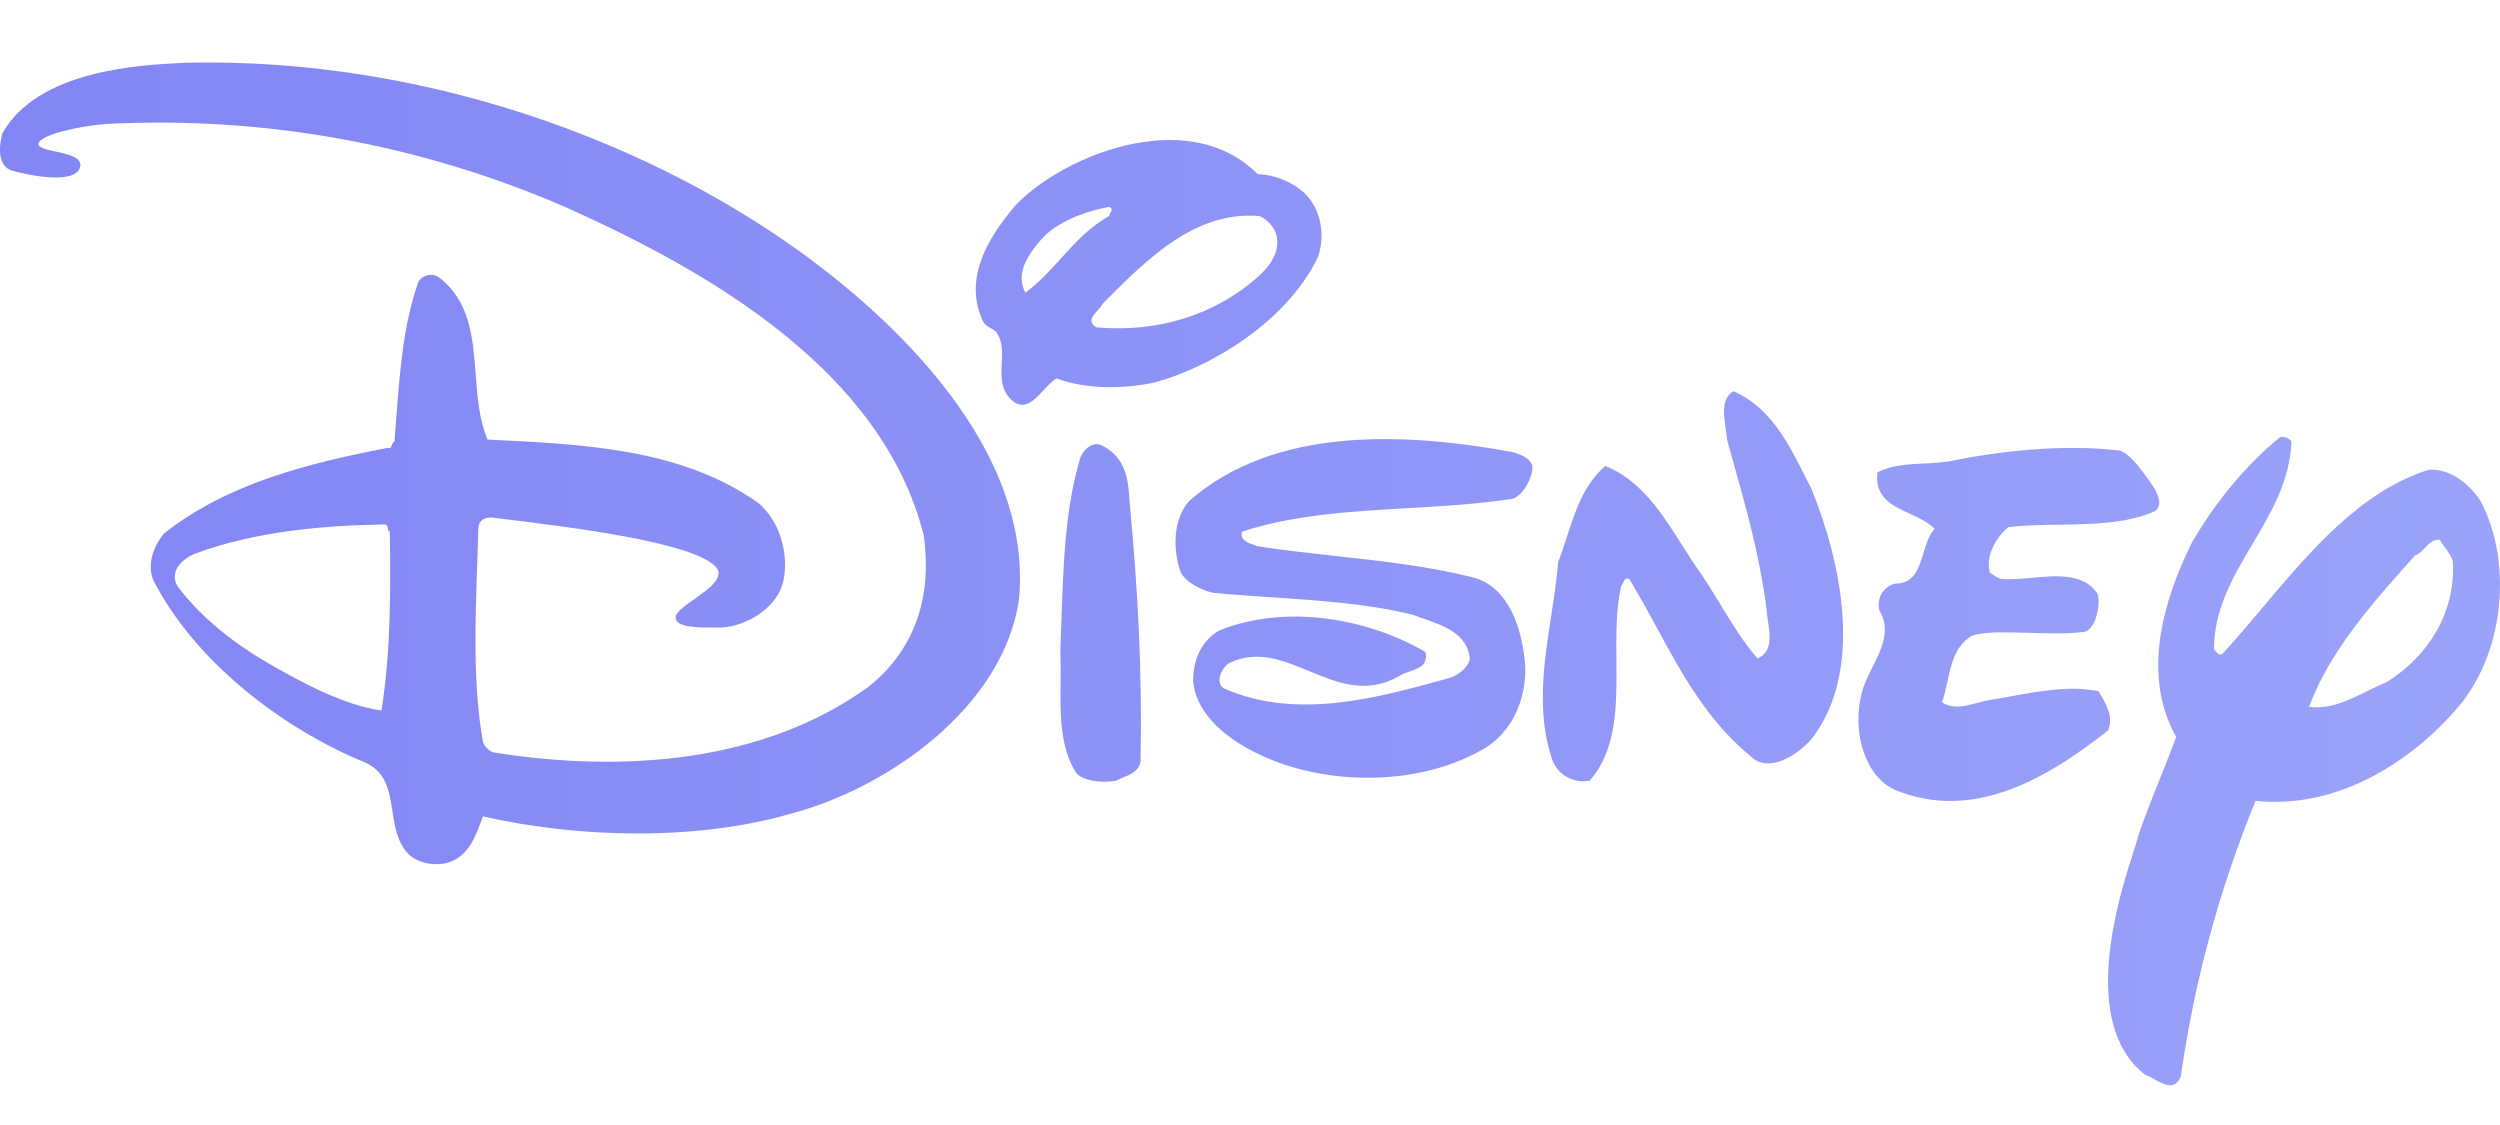
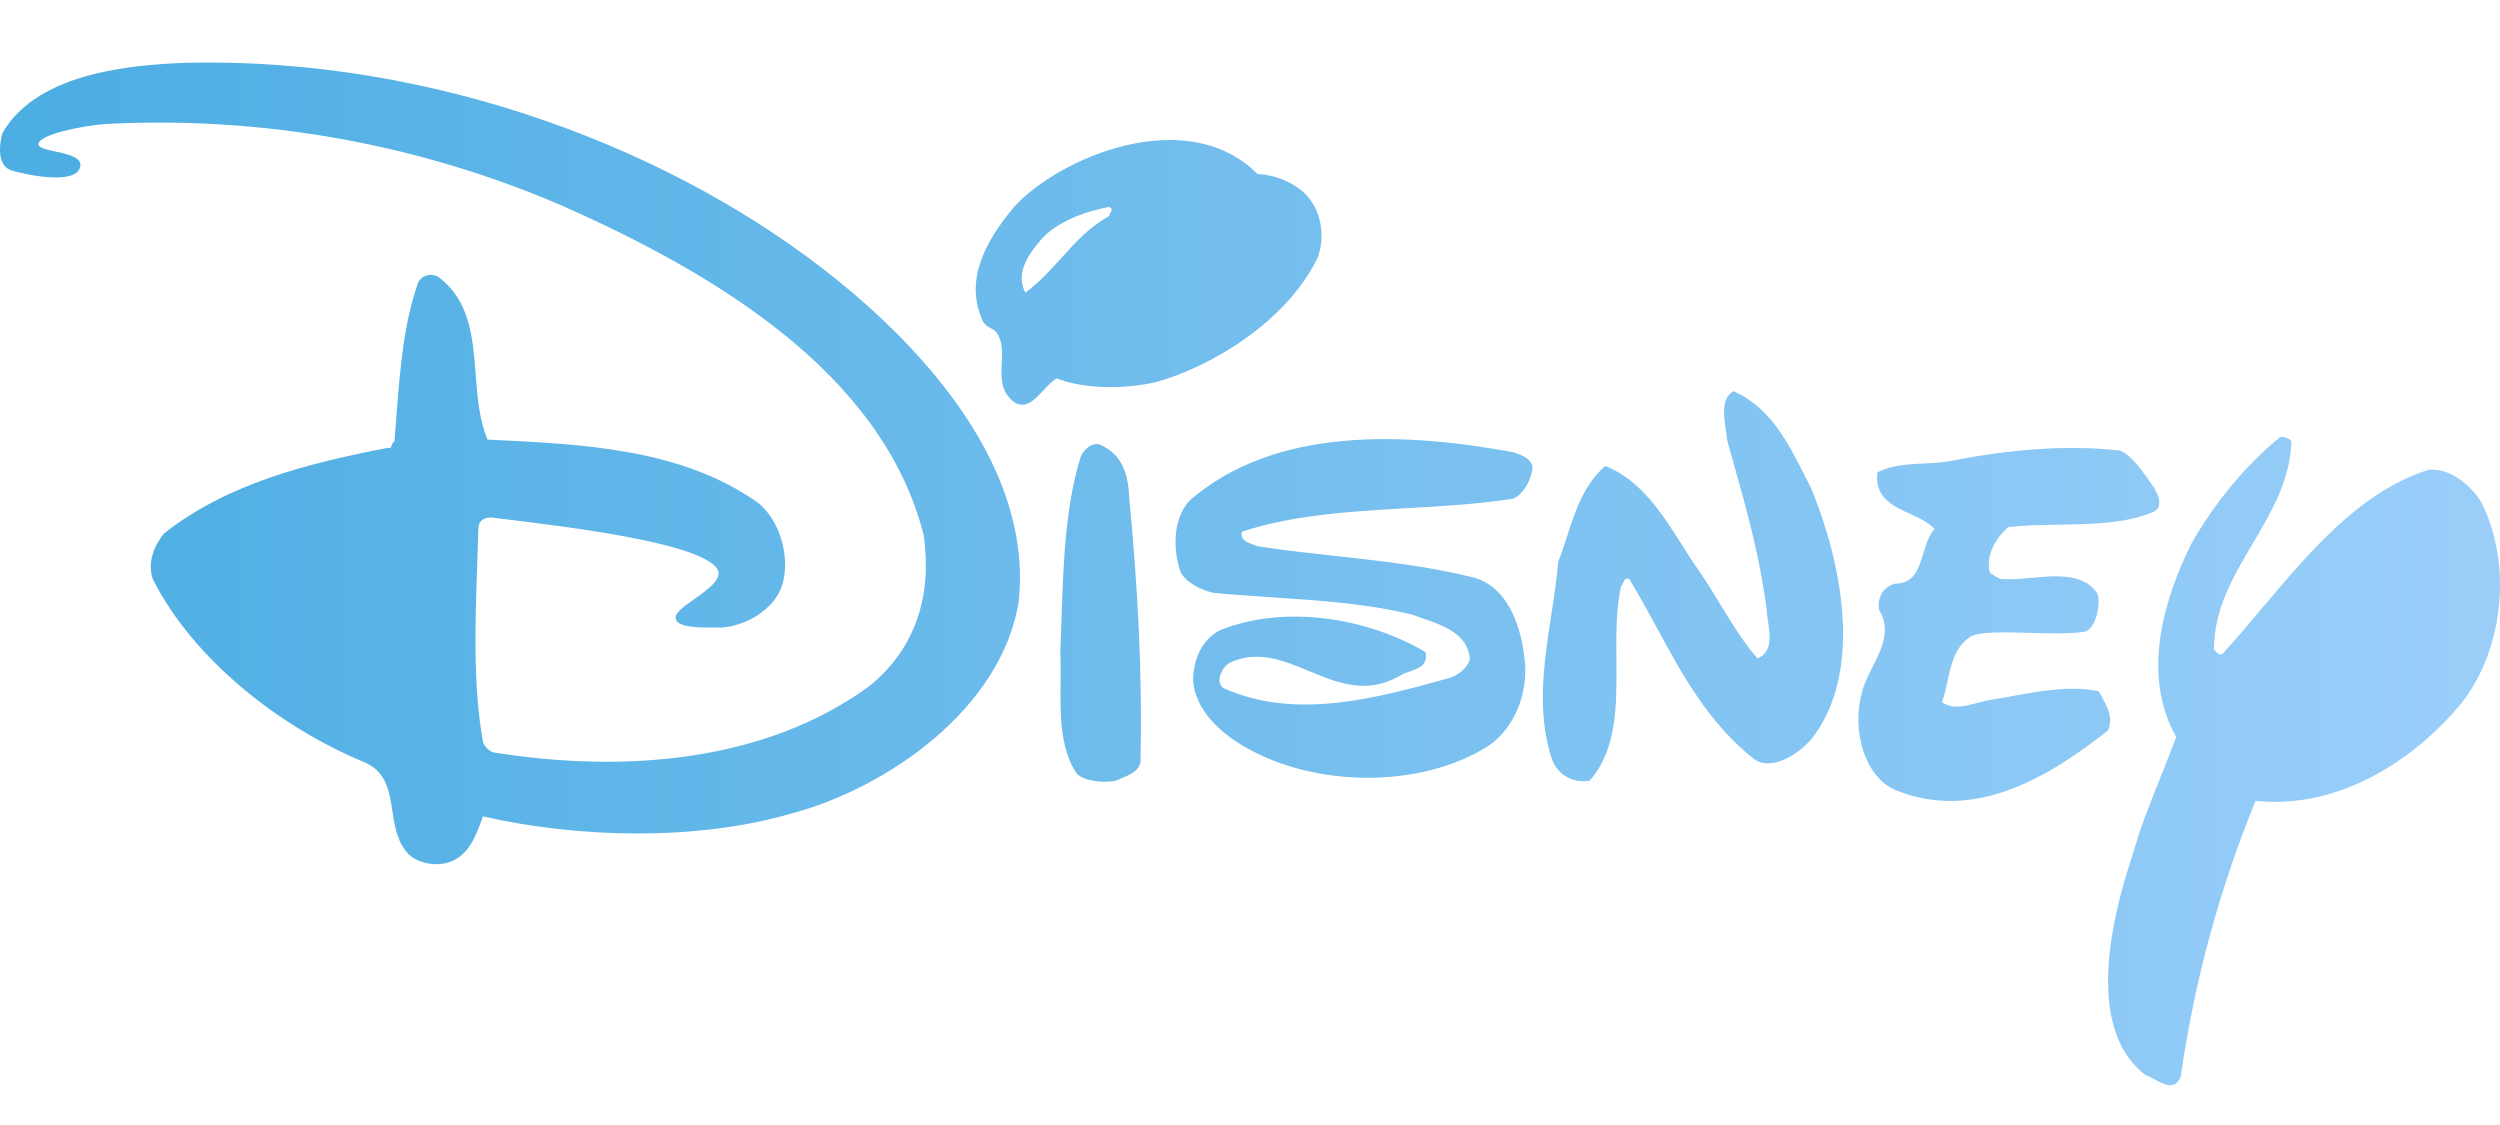
<svg xmlns="http://www.w3.org/2000/svg" width="80" height="36" fill="none">
-   <path fill="url(#a)" fill-opacity=".8" fill-rule="evenodd" d="M26.787 8.958c2.724 2.202 6.257 5.955 5.814 10.276-.531 3.416-4.19 5.985-7.29 6.802-3.01.876-6.787.788-9.857.088l-.04.11c-.195.531-.415 1.131-1.022 1.35-.413.145-.944.058-1.269-.205-.404-.374-.486-.903-.566-1.422-.1-.654-.198-1.292-.939-1.584-2.597-1.08-5.4-3.212-6.728-5.84-.177-.525.029-1.05.354-1.459 2.036-1.605 4.603-2.247 7.171-2.744.084.033.1-.018.122-.08.015-.046.033-.099.085-.124.022-.262.042-.524.062-.786.114-1.493.228-2.982.705-4.323a.464.464 0 0 1 .65-.146c1.003.758 1.093 1.93 1.182 3.107.056.726.111 1.454.381 2.089 3.099.146 6.198.292 8.647 2.015.827.67 1.028 1.953.767 2.686-.26.731-1.121 1.255-1.918 1.313h-.165c-.55.005-1.364.012-1.31-.35.022-.154.293-.346.589-.555.474-.335 1.01-.714.68-1.051-.769-.785-4.6-1.252-6.992-1.544l-.027-.004c-.295-.058-.566.03-.566.35-.01.37-.023.746-.036 1.127-.067 1.9-.136 3.9.183 5.676.03.146.207.322.355.35 4.22.672 8.676.292 11.981-2.102 1.535-1.225 2.037-2.949 1.77-4.846-1.327-5.284-6.905-8.467-11.479-10.51A32.589 32.589 0 0 0 3.414 3.966c-.841.06-2.174.348-2.184.642-.004.122.254.178.544.24.412.09.89.192.784.519-.182.557-1.726.226-2.184.088-.457-.14-.413-.789-.295-1.197C1.23 2.243 4.442 2.08 5.893 2.01c8.027-.205 15.789 2.819 20.894 6.948ZM40.243 5.57c.544.025 1.064.23 1.476.584.56.525.708 1.401.442 2.102-1.032 2.102-3.487 3.506-5.164 3.97-1.004.233-2.272.233-3.187-.117-.144.085-.28.232-.417.379-.286.307-.575.619-.941.38-.442-.341-.419-.79-.396-1.239.018-.346.036-.691-.161-.984a.47.47 0 0 0-.175-.133c-.096-.053-.203-.111-.271-.242-.62-1.343.147-2.627 1.003-3.649 1.426-1.574 5.519-3.328 7.791-1.051Zm-4.749 1.05c-.797.147-1.697.49-2.183 1.052-.487.562-.797 1.11-.502 1.693.453-.333.804-.721 1.152-1.107.446-.495.887-.984 1.534-1.345 0-.041.022-.08.043-.115.037-.064.07-.12-.044-.177Zm-.206 3.096c1.446-1.46 2.98-2.978 5.017-2.802.205.087.413.291.502.495.206.526-.089 1.022-.502 1.402-1.417 1.285-3.276 1.839-5.224 1.664-.287-.183-.118-.365.041-.538.07-.076.139-.15.166-.221Zm22.663 5.896c.944 2.277 1.74 5.868 0 8.058-.472.525-1.298 1.01-1.83.613-1.45-1.152-2.277-2.675-3.105-4.198a36.164 36.164 0 0 0-.878-1.554c-.12-.059-.159.029-.199.119a.38.38 0 0 1-.067.115c-.161.734-.154 1.55-.147 2.366.013 1.424.025 2.85-.856 3.852-.531.087-1.028-.183-1.21-.7-.493-1.506-.255-3.058-.02-4.59a25.9 25.9 0 0 0 .226-1.716c.103-.263.191-.537.28-.812.268-.825.539-1.662 1.225-2.254 1.139.45 1.82 1.527 2.465 2.545.19.301.379.598.574.871.227.33.437.676.648 1.022.366.602.732 1.203 1.182 1.722.483-.205.404-.737.337-1.19-.02-.129-.038-.25-.042-.357-.208-1.671-.645-3.229-1.09-4.813l-.18-.646c-.006-.1-.023-.215-.041-.337-.066-.446-.145-.981.248-1.21 1.18.518 1.753 1.656 2.28 2.702.067.133.133.264.2.392Zm-9.56.35c.295-.065.65-.612.65-1.05-.087-.254-.337-.344-.566-.427l-.026-.01c-3.482-.642-7.643-.846-10.387 1.548-.531.584-.531 1.547-.295 2.248.122.328.649.613 1.062.7.625.06 1.254.101 1.882.143 1.538.103 3.068.205 4.492.558.103.04.215.078.331.118.648.223 1.424.49 1.5 1.282-.03.263-.355.526-.62.613l-.023.007c-2.296.64-4.884 1.362-7.208.344-.31-.154-.118-.643.148-.818.903-.432 1.724-.09 2.559.256.911.378 1.837.763 2.9.153.088-.06.204-.1.32-.14.29-.1.591-.203.508-.62-1.83-1.079-4.457-1.546-6.582-.7-.53.28-.85.864-.856 1.606.06.934.866 1.69 1.712 2.16 2.214 1.255 5.549 1.313 7.732-.059.886-.613 1.235-1.7 1.18-2.598-.088-1.138-.512-2.509-1.682-2.803-1.413-.354-2.899-.518-4.38-.681-.838-.093-1.675-.185-2.496-.311-.037-.016-.078-.03-.122-.045-.205-.072-.453-.158-.38-.422 1.643-.542 3.479-.648 5.31-.754 1.129-.065 2.256-.13 3.336-.297Zm-12.248.06c.265 2.803.413 5.402.354 8.35-.047.3-.333.418-.597.526-.07.029-.138.057-.2.087-.472.088-1.082-.012-1.269-.262-.513-.818-.503-1.851-.493-2.875.003-.33.006-.659-.008-.979.014-.34.026-.685.037-1.032.058-1.77.119-3.605.612-5.215.113-.28.443-.526.708-.351.708.35.826 1.051.856 1.752Zm32.787.349c.29-.158.142-.523 0-.76-.295-.437-.767-1.126-1.12-1.196-1.772-.204-3.72 0-5.46.35a7.687 7.687 0 0 1-.778.066c-.523.026-1.041.051-1.495.285-.096.805.48 1.069 1.046 1.328.297.136.59.271.784.482-.186.205-.274.497-.361.785-.15.49-.294.967-.908.967-.354.088-.59.438-.502.847.38.633.082 1.225-.213 1.814-.14.28-.281.56-.348.842-.325 1.226.103 2.669 1.063 3.094 2.556 1.058 4.956-.438 6.816-1.898.183-.411-.025-.777-.218-1.118l-.077-.137c-.884-.19-1.847-.014-2.762.152-.214.04-.425.078-.632.11-.175.024-.343.07-.507.113-.394.105-.76.203-1.116-.024.079-.216.129-.448.18-.678.118-.55.237-1.096.735-1.424.315-.164 1.058-.143 1.852-.12.61.018 1.25.037 1.75-.027.421-.022.593-.995.442-1.256-.445-.628-1.3-.55-2.096-.477-.314.028-.618.056-.885.04-.122.012-.227-.06-.335-.134-.036-.024-.072-.049-.108-.07-.148-.526.177-1.11.59-1.46.524-.06 1.078-.069 1.634-.077 1.074-.018 2.154-.035 3.03-.42ZM6.246 17.716c1.89-.7 4.043-.905 6.08-.934.078.03.081.078.085.124.003.041.007.082.063.11.029 1.955.029 3.823-.266 5.721-1.24-.175-2.602-.927-3.63-1.518-1.028-.592-2.125-1.43-2.893-2.452-.295-.497.178-.905.561-1.051Zm67.08-3.59c-.043 1.25-.645 2.267-1.245 3.28-.618 1.045-1.234 2.086-1.234 3.375a.92.92 0 0 1 .052.056c.064.073.12.137.214.091.43-.464.858-.973 1.295-1.492 1.516-1.798 3.14-3.726 5.316-4.405.738-.058 1.406.576 1.682 1.051.974 1.927.739 4.642-.619 6.393-1.401 1.72-3.837 3.445-6.61 3.153a37.128 37.128 0 0 0-2.392 8.817c-.177.461-.54.26-.858.084a1.872 1.872 0 0 0-.292-.143c-2.135-1.669-.797-5.794-.371-7.105.05-.156.088-.273.106-.34.104-.406.407-1.166.734-1.988.18-.454.369-.927.535-1.37-1.121-1.984-.413-4.378.501-6.218.708-1.226 1.683-2.452 2.834-3.386.146 0 .264.03.353.146ZM77.6 17.53c.136-.143.272-.287.478-.253.046.09.11.176.174.263.1.138.203.277.24.438.088 1.606-.768 3.007-2.125 3.853-.21.085-.42.188-.629.292-.584.289-1.177.582-1.85.496.678-1.808 2.034-3.325 3.39-4.842l.004-.004c.123-.036.22-.14.318-.243Z" clip-rule="evenodd" />
+   <path fill="url(#a)" fill-opacity=".8" fillRule="evenodd" d="M26.787 8.958c2.724 2.202 6.257 5.955 5.814 10.276-.531 3.416-4.19 5.985-7.29 6.802-3.01.876-6.787.788-9.857.088l-.04.11c-.195.531-.415 1.131-1.022 1.35-.413.145-.944.058-1.269-.205-.404-.374-.486-.903-.566-1.422-.1-.654-.198-1.292-.939-1.584-2.597-1.08-5.4-3.212-6.728-5.84-.177-.525.029-1.05.354-1.459 2.036-1.605 4.603-2.247 7.171-2.744.084.033.1-.018.122-.08.015-.046.033-.099.085-.124.022-.262.042-.524.062-.786.114-1.493.228-2.982.705-4.323a.464.464 0 0 1 .65-.146c1.003.758 1.093 1.93 1.182 3.107.056.726.111 1.454.381 2.089 3.099.146 6.198.292 8.647 2.015.827.67 1.028 1.953.767 2.686-.26.731-1.121 1.255-1.918 1.313h-.165c-.55.005-1.364.012-1.31-.35.022-.154.293-.346.589-.555.474-.335 1.01-.714.68-1.051-.769-.785-4.6-1.252-6.992-1.544l-.027-.004c-.295-.058-.566.03-.566.35-.01.37-.023.746-.036 1.127-.067 1.9-.136 3.9.183 5.676.03.146.207.322.355.35 4.22.672 8.676.292 11.981-2.102 1.535-1.225 2.037-2.949 1.77-4.846-1.327-5.284-6.905-8.467-11.479-10.51A32.589 32.589 0 0 0 3.414 3.966c-.841.06-2.174.348-2.184.642-.004.122.254.178.544.24.412.09.89.192.784.519-.182.557-1.726.226-2.184.088-.457-.14-.413-.789-.295-1.197C1.23 2.243 4.442 2.08 5.893 2.01c8.027-.205 15.789 2.819 20.894 6.948ZM40.243 5.57c.544.025 1.064.23 1.476.584.56.525.708 1.401.442 2.102-1.032 2.102-3.487 3.506-5.164 3.97-1.004.233-2.272.233-3.187-.117-.144.085-.28.232-.417.379-.286.307-.575.619-.941.38-.442-.341-.419-.79-.396-1.239.018-.346.036-.691-.161-.984a.47.47 0 0 0-.175-.133c-.096-.053-.203-.111-.271-.242-.62-1.343.147-2.627 1.003-3.649 1.426-1.574 5.519-3.328 7.791-1.051Zm-4.749 1.05c-.797.147-1.697.49-2.183 1.052-.487.562-.797 1.11-.502 1.693.453-.333.804-.721 1.152-1.107.446-.495.887-.984 1.534-1.345 0-.041.022-.08.043-.115.037-.064.07-.12-.044-.177Zm-.206 3.096c1.446-1.46 2.98-2.978 5.017-2.802.205.087.413.291.502.495.206.526-.089 1.022-.502 1.402-1.417 1.285-3.276 1.839-5.224 1.664-.287-.183-.118-.365.041-.538.07-.076.139-.15.166-.221Zm22.663 5.896c.944 2.277 1.74 5.868 0 8.058-.472.525-1.298 1.01-1.83.613-1.45-1.152-2.277-2.675-3.105-4.198a36.164 36.164 0 0 0-.878-1.554c-.12-.059-.159.029-.199.119a.38.38 0 0 1-.067.115c-.161.734-.154 1.55-.147 2.366.013 1.424.025 2.85-.856 3.852-.531.087-1.028-.183-1.21-.7-.493-1.506-.255-3.058-.02-4.59a25.9 25.9 0 0 0 .226-1.716c.103-.263.191-.537.28-.812.268-.825.539-1.662 1.225-2.254 1.139.45 1.82 1.527 2.465 2.545.19.301.379.598.574.871.227.33.437.676.648 1.022.366.602.732 1.203 1.182 1.722.483-.205.404-.737.337-1.19-.02-.129-.038-.25-.042-.357-.208-1.671-.645-3.229-1.09-4.813l-.18-.646c-.006-.1-.023-.215-.041-.337-.066-.446-.145-.981.248-1.21 1.18.518 1.753 1.656 2.28 2.702.067.133.133.264.2.392Zm-9.56.35c.295-.065.65-.612.65-1.05-.087-.254-.337-.344-.566-.427l-.026-.01c-3.482-.642-7.643-.846-10.387 1.548-.531.584-.531 1.547-.295 2.248.122.328.649.613 1.062.7.625.06 1.254.101 1.882.143 1.538.103 3.068.205 4.492.558.103.04.215.078.331.118.648.223 1.424.49 1.5 1.282-.03.263-.355.526-.62.613l-.023.007c-2.296.64-4.884 1.362-7.208.344-.31-.154-.118-.643.148-.818.903-.432 1.724-.09 2.559.256.911.378 1.837.763 2.9.153.088-.06.204-.1.32-.14.29-.1.591-.203.508-.62-1.83-1.079-4.457-1.546-6.582-.7-.53.28-.85.864-.856 1.606.06.934.866 1.69 1.712 2.16 2.214 1.255 5.549 1.313 7.732-.059.886-.613 1.235-1.7 1.18-2.598-.088-1.138-.512-2.509-1.682-2.803-1.413-.354-2.899-.518-4.38-.681-.838-.093-1.675-.185-2.496-.311-.037-.016-.078-.03-.122-.045-.205-.072-.453-.158-.38-.422 1.643-.542 3.479-.648 5.31-.754 1.129-.065 2.256-.13 3.336-.297Zm-12.248.06c.265 2.803.413 5.402.354 8.35-.047.3-.333.418-.597.526-.07.029-.138.057-.2.087-.472.088-1.082-.012-1.269-.262-.513-.818-.503-1.851-.493-2.875.003-.33.006-.659-.008-.979.014-.34.026-.685.037-1.032.058-1.77.119-3.605.612-5.215.113-.28.443-.526.708-.351.708.35.826 1.051.856 1.752Zm32.787.349c.29-.158.142-.523 0-.76-.295-.437-.767-1.126-1.12-1.196-1.772-.204-3.72 0-5.46.35a7.687 7.687 0 0 1-.778.066c-.523.026-1.041.051-1.495.285-.096.805.48 1.069 1.046 1.328.297.136.59.271.784.482-.186.205-.274.497-.361.785-.15.49-.294.967-.908.967-.354.088-.59.438-.502.847.38.633.082 1.225-.213 1.814-.14.28-.281.56-.348.842-.325 1.226.103 2.669 1.063 3.094 2.556 1.058 4.956-.438 6.816-1.898.183-.411-.025-.777-.218-1.118l-.077-.137c-.884-.19-1.847-.014-2.762.152-.214.04-.425.078-.632.11-.175.024-.343.07-.507.113-.394.105-.76.203-1.116-.024.079-.216.129-.448.18-.678.118-.55.237-1.096.735-1.424.315-.164 1.058-.143 1.852-.12.61.018 1.25.037 1.75-.027.421-.022.593-.995.442-1.256-.445-.628-1.3-.55-2.096-.477-.314.028-.618.056-.885.04-.122.012-.227-.06-.335-.134-.036-.024-.072-.049-.108-.07-.148-.526.177-1.11.59-1.46.524-.06 1.078-.069 1.634-.077 1.074-.018 2.154-.035 3.03-.42ZM6.246 17.716c1.89-.7 4.043-.905 6.08-.934.078.03.081.078.085.124.003.041.007.082.063.11.029 1.955.029 3.823-.266 5.721-1.24-.175-2.602-.927-3.63-1.518-1.028-.592-2.125-1.43-2.893-2.452-.295-.497.178-.905.561-1.051Zm67.08-3.59c-.043 1.25-.645 2.267-1.245 3.28-.618 1.045-1.234 2.086-1.234 3.375a.92.92 0 0 1 .052.056c.064.073.12.137.214.091.43-.464.858-.973 1.295-1.492 1.516-1.798 3.14-3.726 5.316-4.405.738-.058 1.406.576 1.682 1.051.974 1.927.739 4.642-.619 6.393-1.401 1.72-3.837 3.445-6.61 3.153a37.128 37.128 0 0 0-2.392 8.817c-.177.461-.54.26-.858.084a1.872 1.872 0 0 0-.292-.143c-2.135-1.669-.797-5.794-.371-7.105.05-.156.088-.273.106-.34.104-.406.407-1.166.734-1.988.18-.454.369-.927.535-1.37-1.121-1.984-.413-4.378.501-6.218.708-1.226 1.683-2.452 2.834-3.386.146 0 .264.03.353.146ZM77.6 17.53c.136-.143.272-.287.478-.253.046.09.11.176.174.263.1.138.203.277.24.438.088 1.606-.768 3.007-2.125 3.853-.21.085-.42.188-.629.292-.584.289-1.177.582-1.85.496.678-1.808 2.034-3.325 3.39-4.842l.004-.004c.123-.036.22-.14.318-.243Z" clipRule="evenodd" />
  <defs>
    <linearGradient id="a" x1="0" x2="80" y1="18.364" y2="18.364" gradientUnits="userSpaceOnUse">
-       <stop stop-color="#6366F1" />
-       <stop offset="1" stop-color="#818CF8" />
+       <stop stop-color="#1F99DB" />
+       <stop offset="1" stop-color="#81C2F8" />
    </linearGradient>
  </defs>
</svg>
